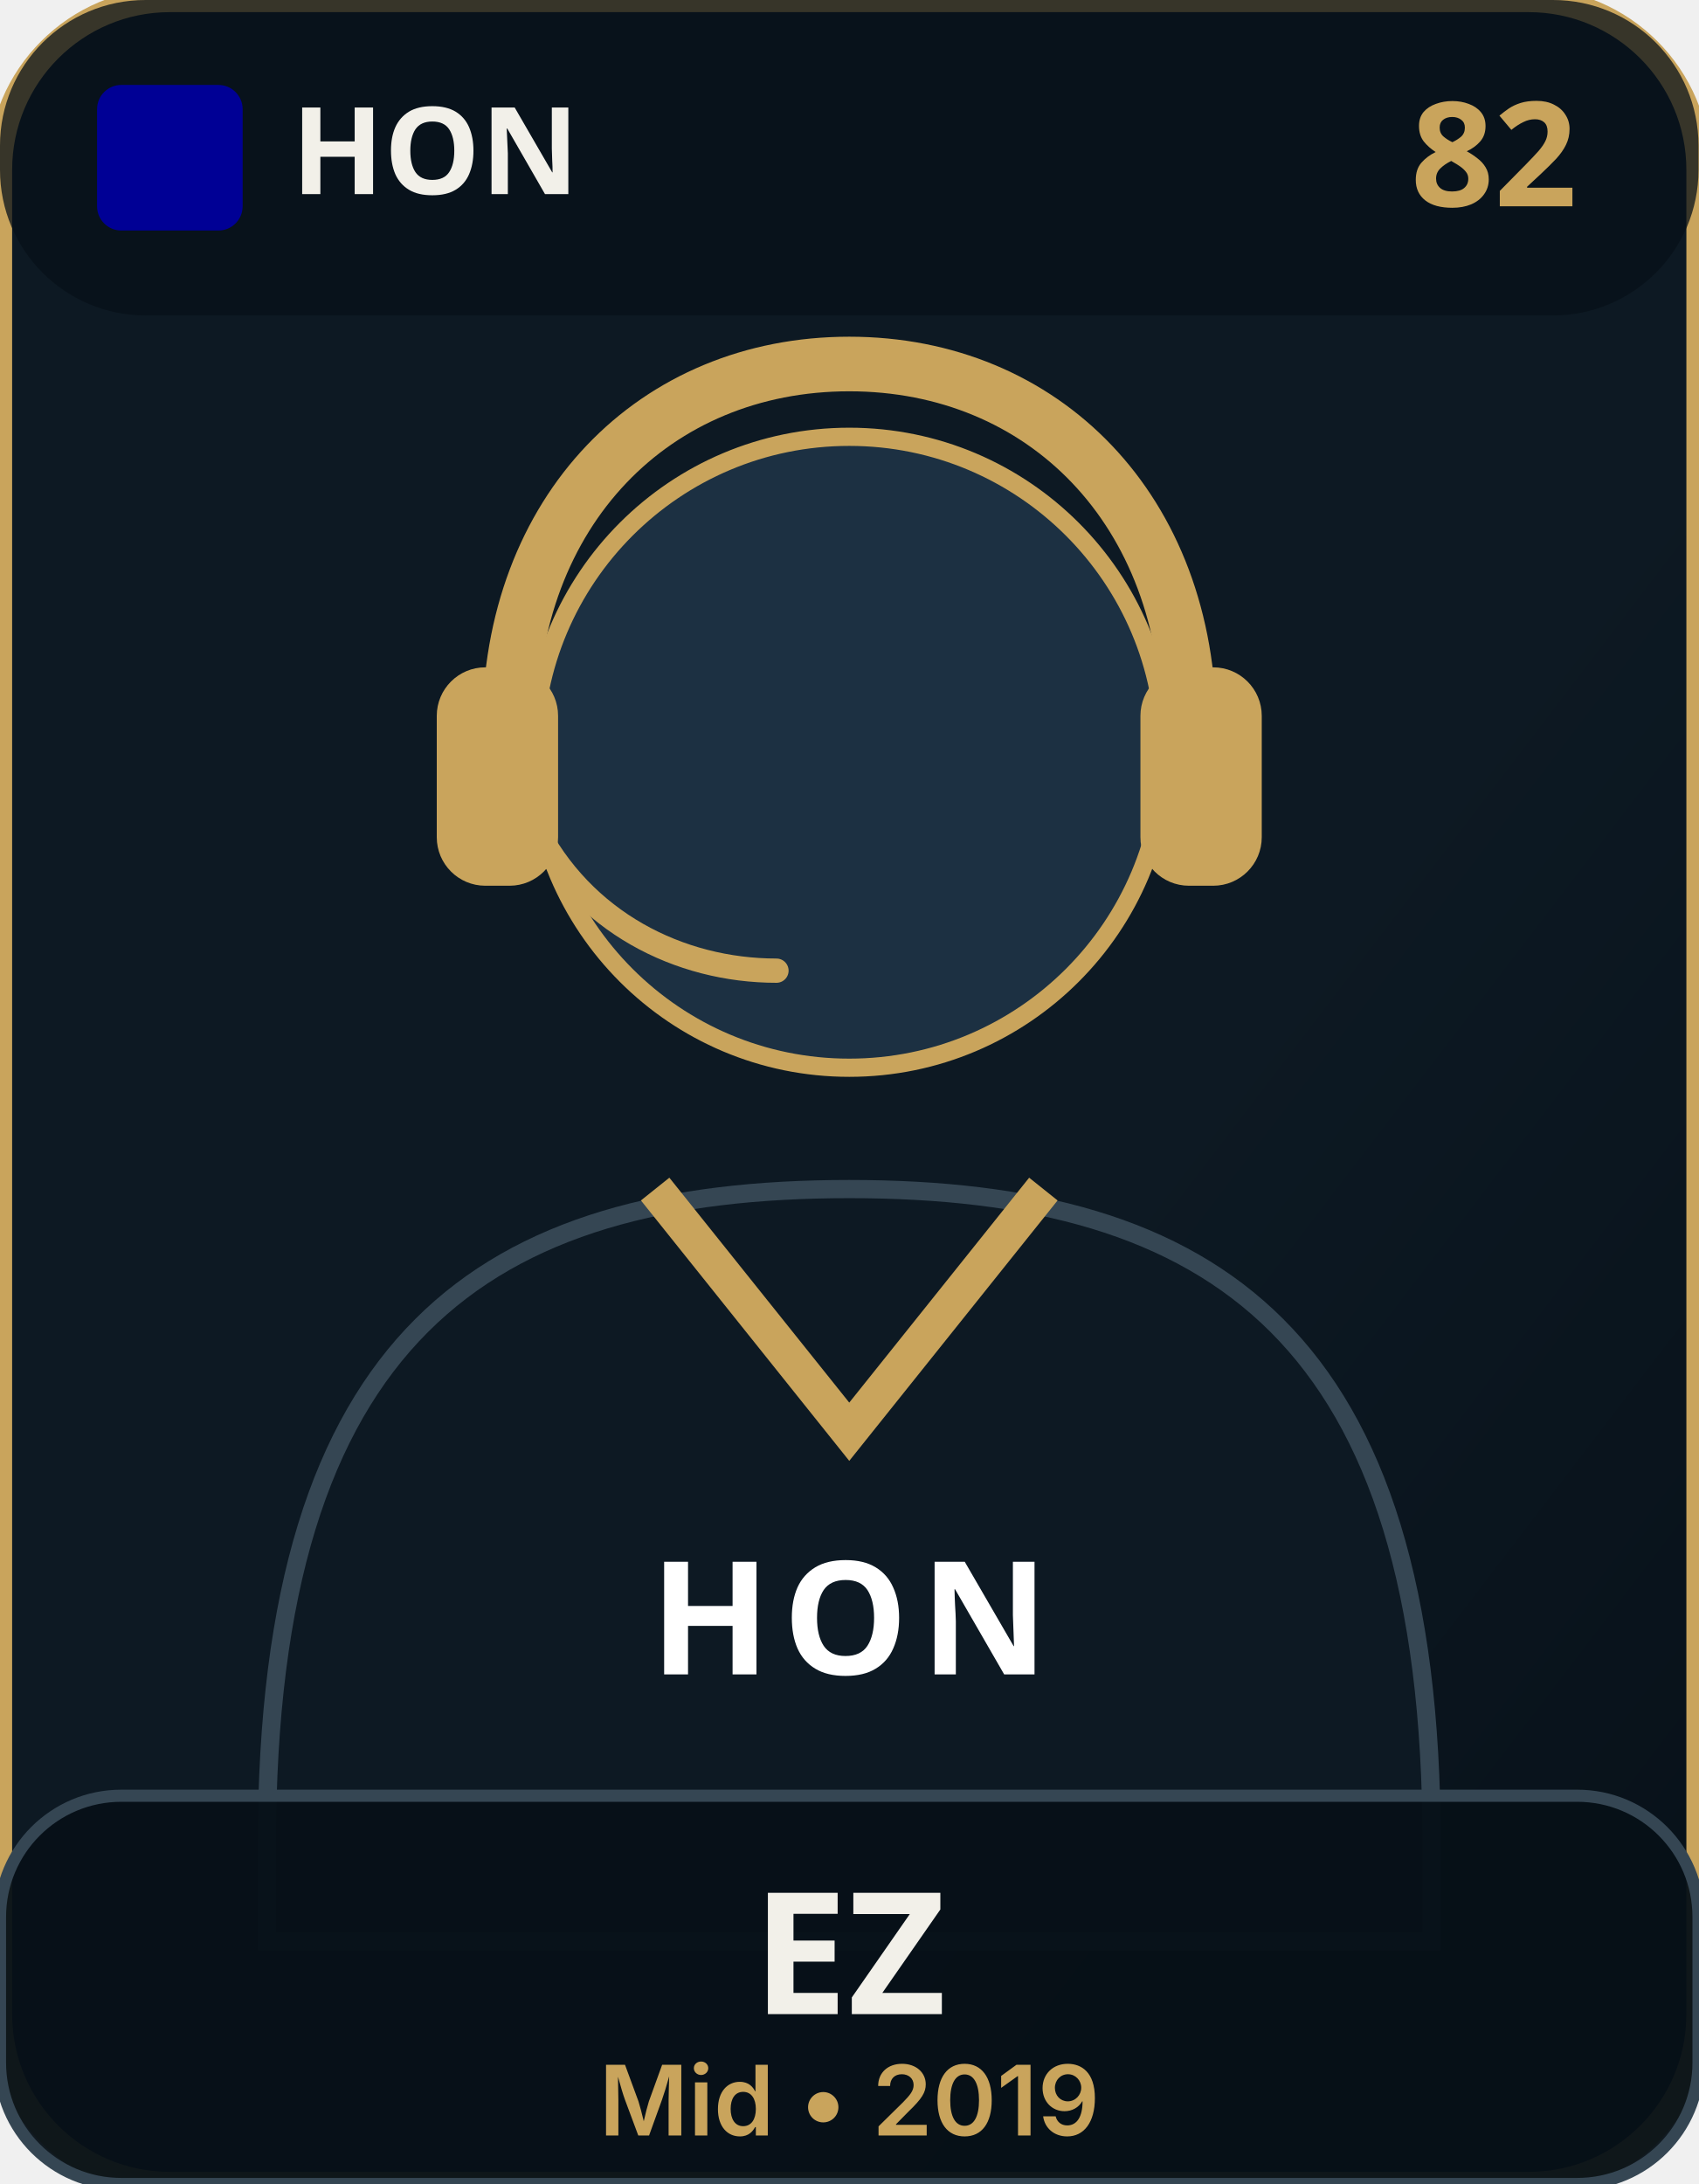
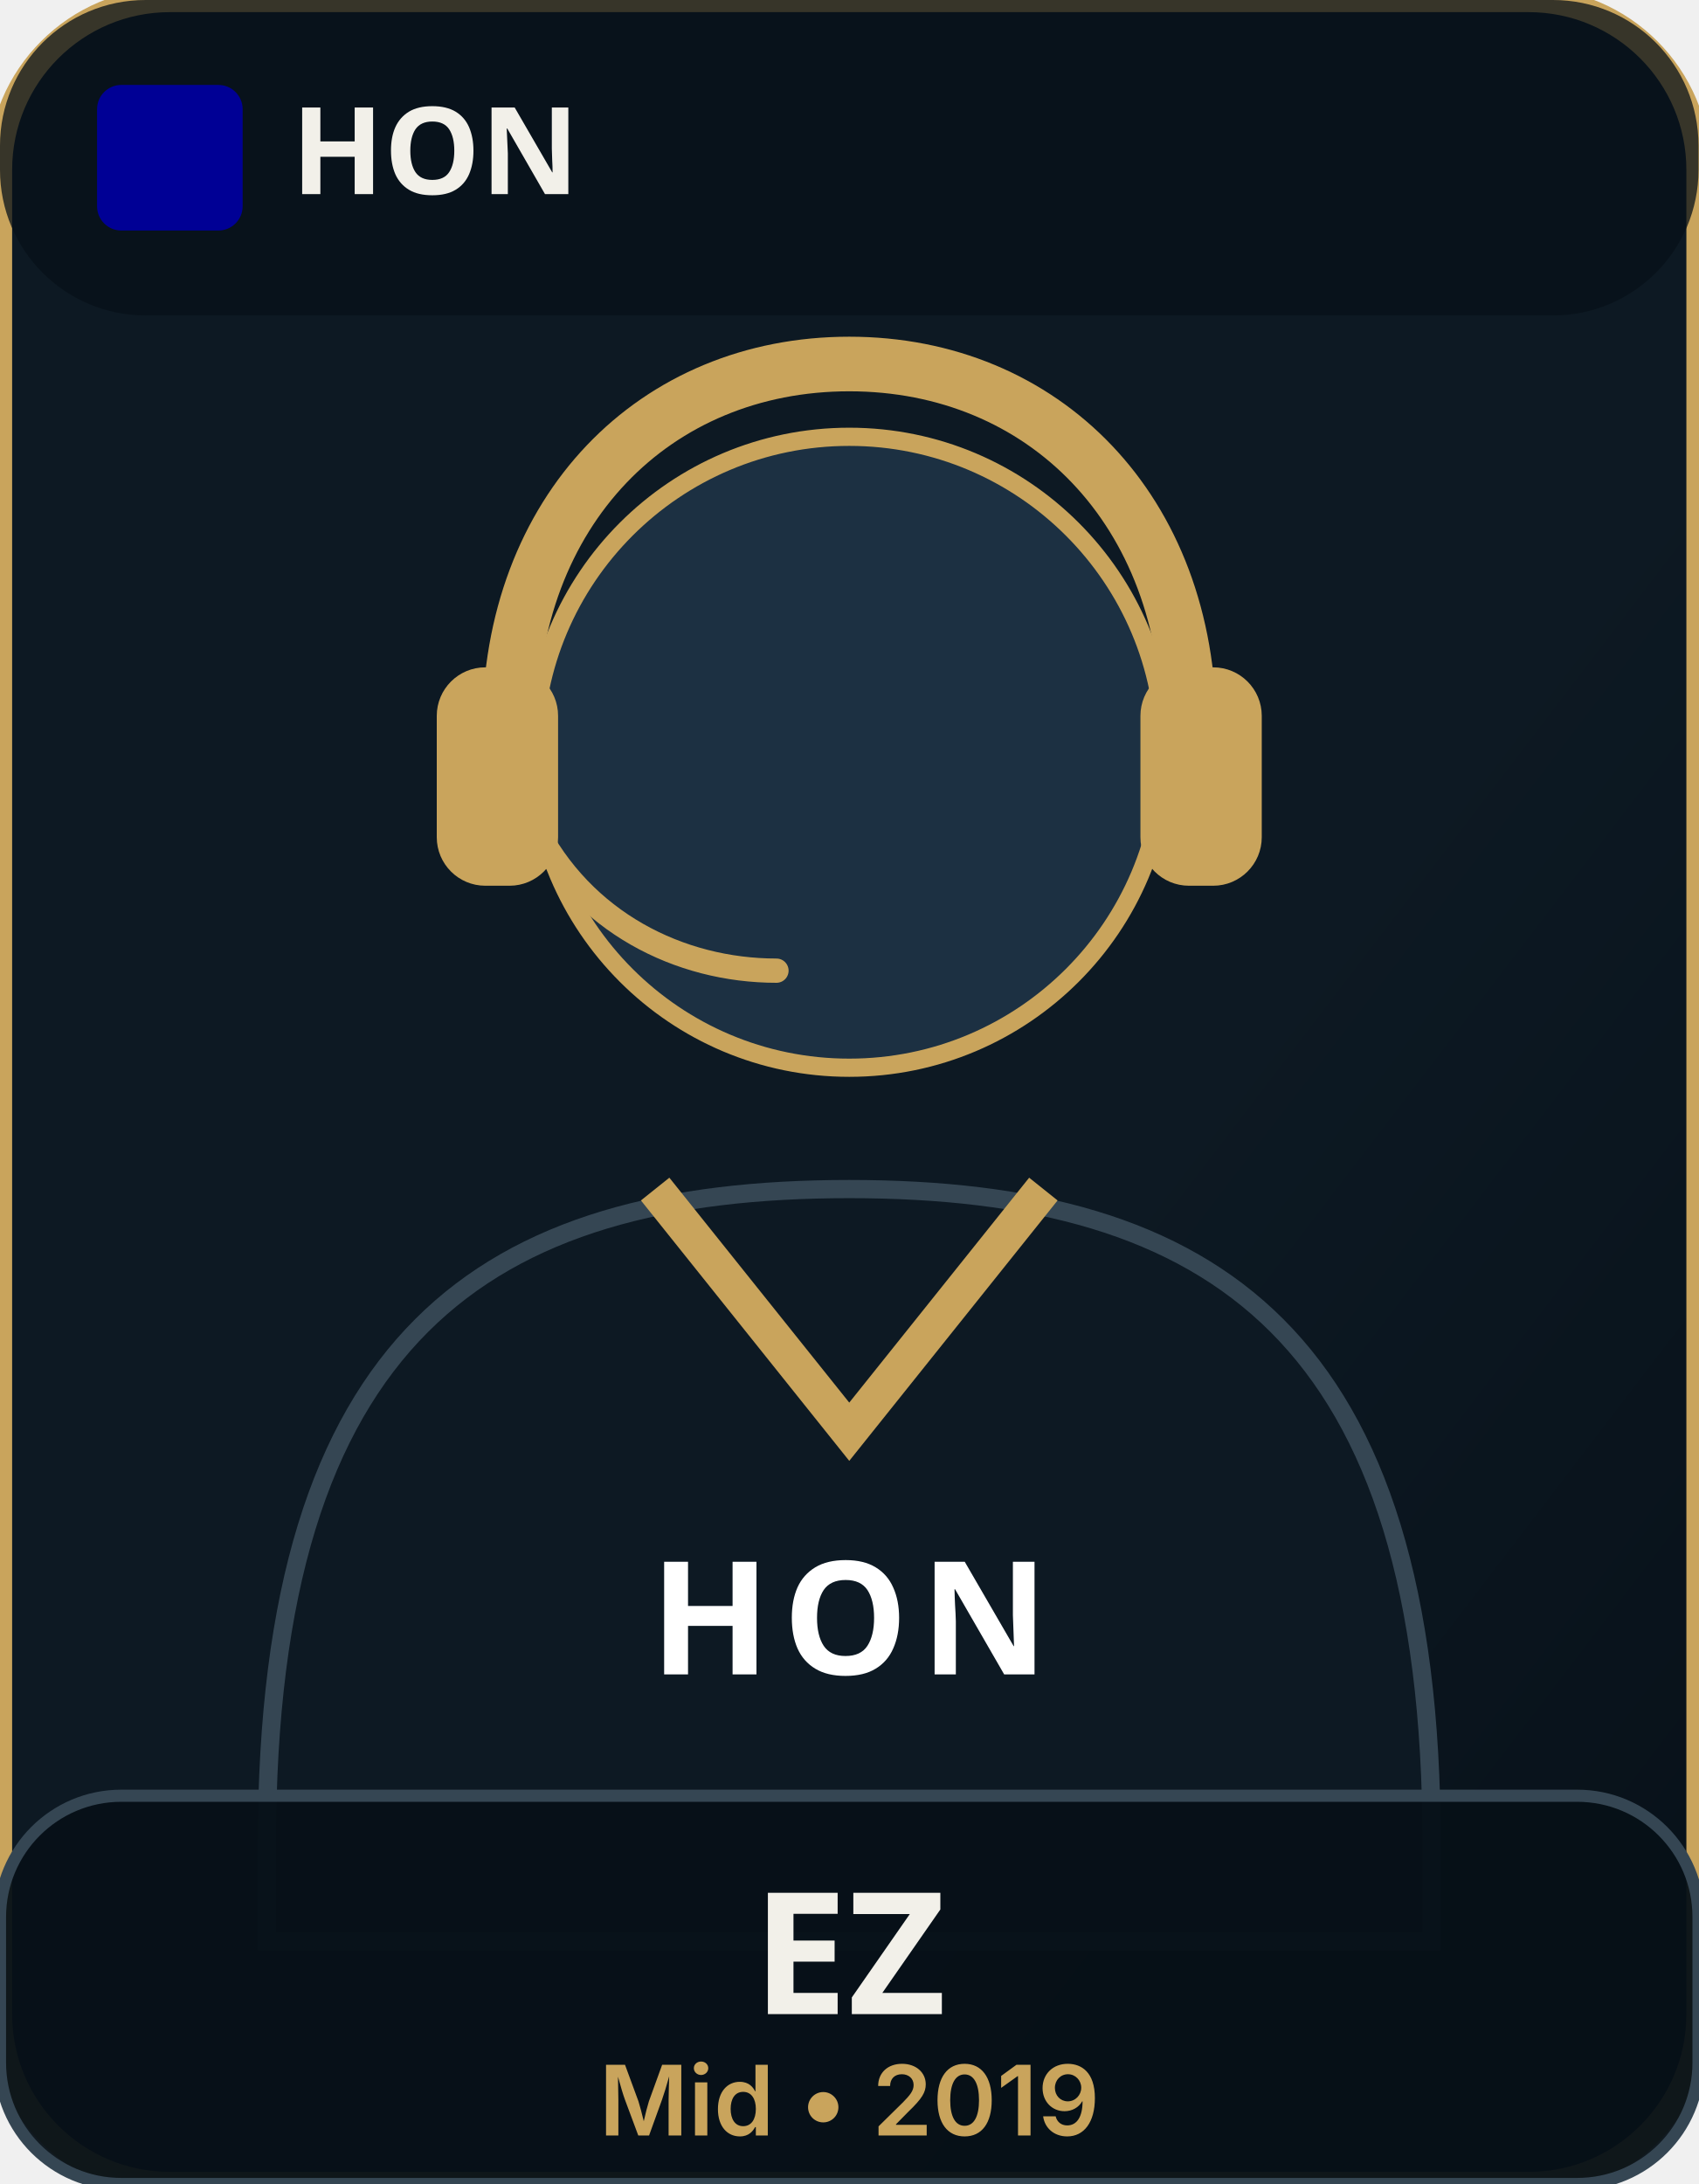
<svg xmlns="http://www.w3.org/2000/svg" viewBox="0 0 140 180" fill="none">
  <defs>
    <linearGradient id="pGrad_HON" x1="0%" y1="0%" x2="100%" y2="100%">
      <stop offset="0%" stop-color="#0D1923" />
      <stop offset="60%" stop-color="#0D1923" />
      <stop offset="100%" stop-color="#071018" />
    </linearGradient>
  </defs>
  <rect width="140" height="180" rx="14" fill="url(#pGrad_HON)" stroke="#C9A45C" stroke-width="2" />
  <rect x="0" y="0" width="140" height="26" rx="12" fill="#071018" fill-opacity="0.75" />
  <rect x="8" y="7" width="12" height="12" rx="2" fill="#000095" />
  <text x="24" y="16" font-family="'Barlow Condensed', sans-serif" font-size="10" font-weight="bold" fill="#F2F0E9">HON</text>
-   <text x="130" y="17" font-family="'Barlow Condensed', sans-serif" font-size="12" font-weight="900" fill="#C9A45C" text-anchor="end">82</text>
  <circle cx="70" cy="62" r="26" fill="#1C3042" stroke="#C9A45C" stroke-width="1.5" />
  <path d="M42 60C42 42 54 30 70 30C86 30 98 42 98 60" stroke="#C9A45C" stroke-width="4.5" stroke-linecap="round" />
  <rect x="36" y="55" width="10" height="18" rx="4" fill="#C9A45C" />
  <rect x="94" y="55" width="10" height="18" rx="4" fill="#C9A45C" />
  <path d="M44 68C48 76 56 80 64 80" stroke="#C9A45C" stroke-width="2" stroke-linecap="round" />
  <path d="M22 152C22 110 40 98 70 98C100 98 118 110 118 152V160H22V152Z" fill="#0D1923" stroke="#354653" stroke-width="1.5" />
  <path d="M54 98L70 118L86 98" stroke="#C9A45C" stroke-width="3" fill="none" />
  <text x="70" y="138" font-family="'Barlow Condensed', sans-serif" font-size="13" font-weight="900" fill="#FFFFFF" text-anchor="middle" letter-spacing="1">HON</text>
  <rect x="0" y="148" width="140" height="32" rx="10" fill="#071018" fill-opacity="0.95" stroke="#354653" stroke-width="1" />
  <text x="70" y="166" font-family="'Barlow Condensed', sans-serif" font-size="14" font-weight="900" fill="#F2F0E9" text-anchor="middle">EZ</text>
  <text x="70" y="176" font-family="'Inter', sans-serif" font-size="8" font-weight="600" fill="#C9A45C" text-anchor="middle">Mid • 2019</text>
</svg>
